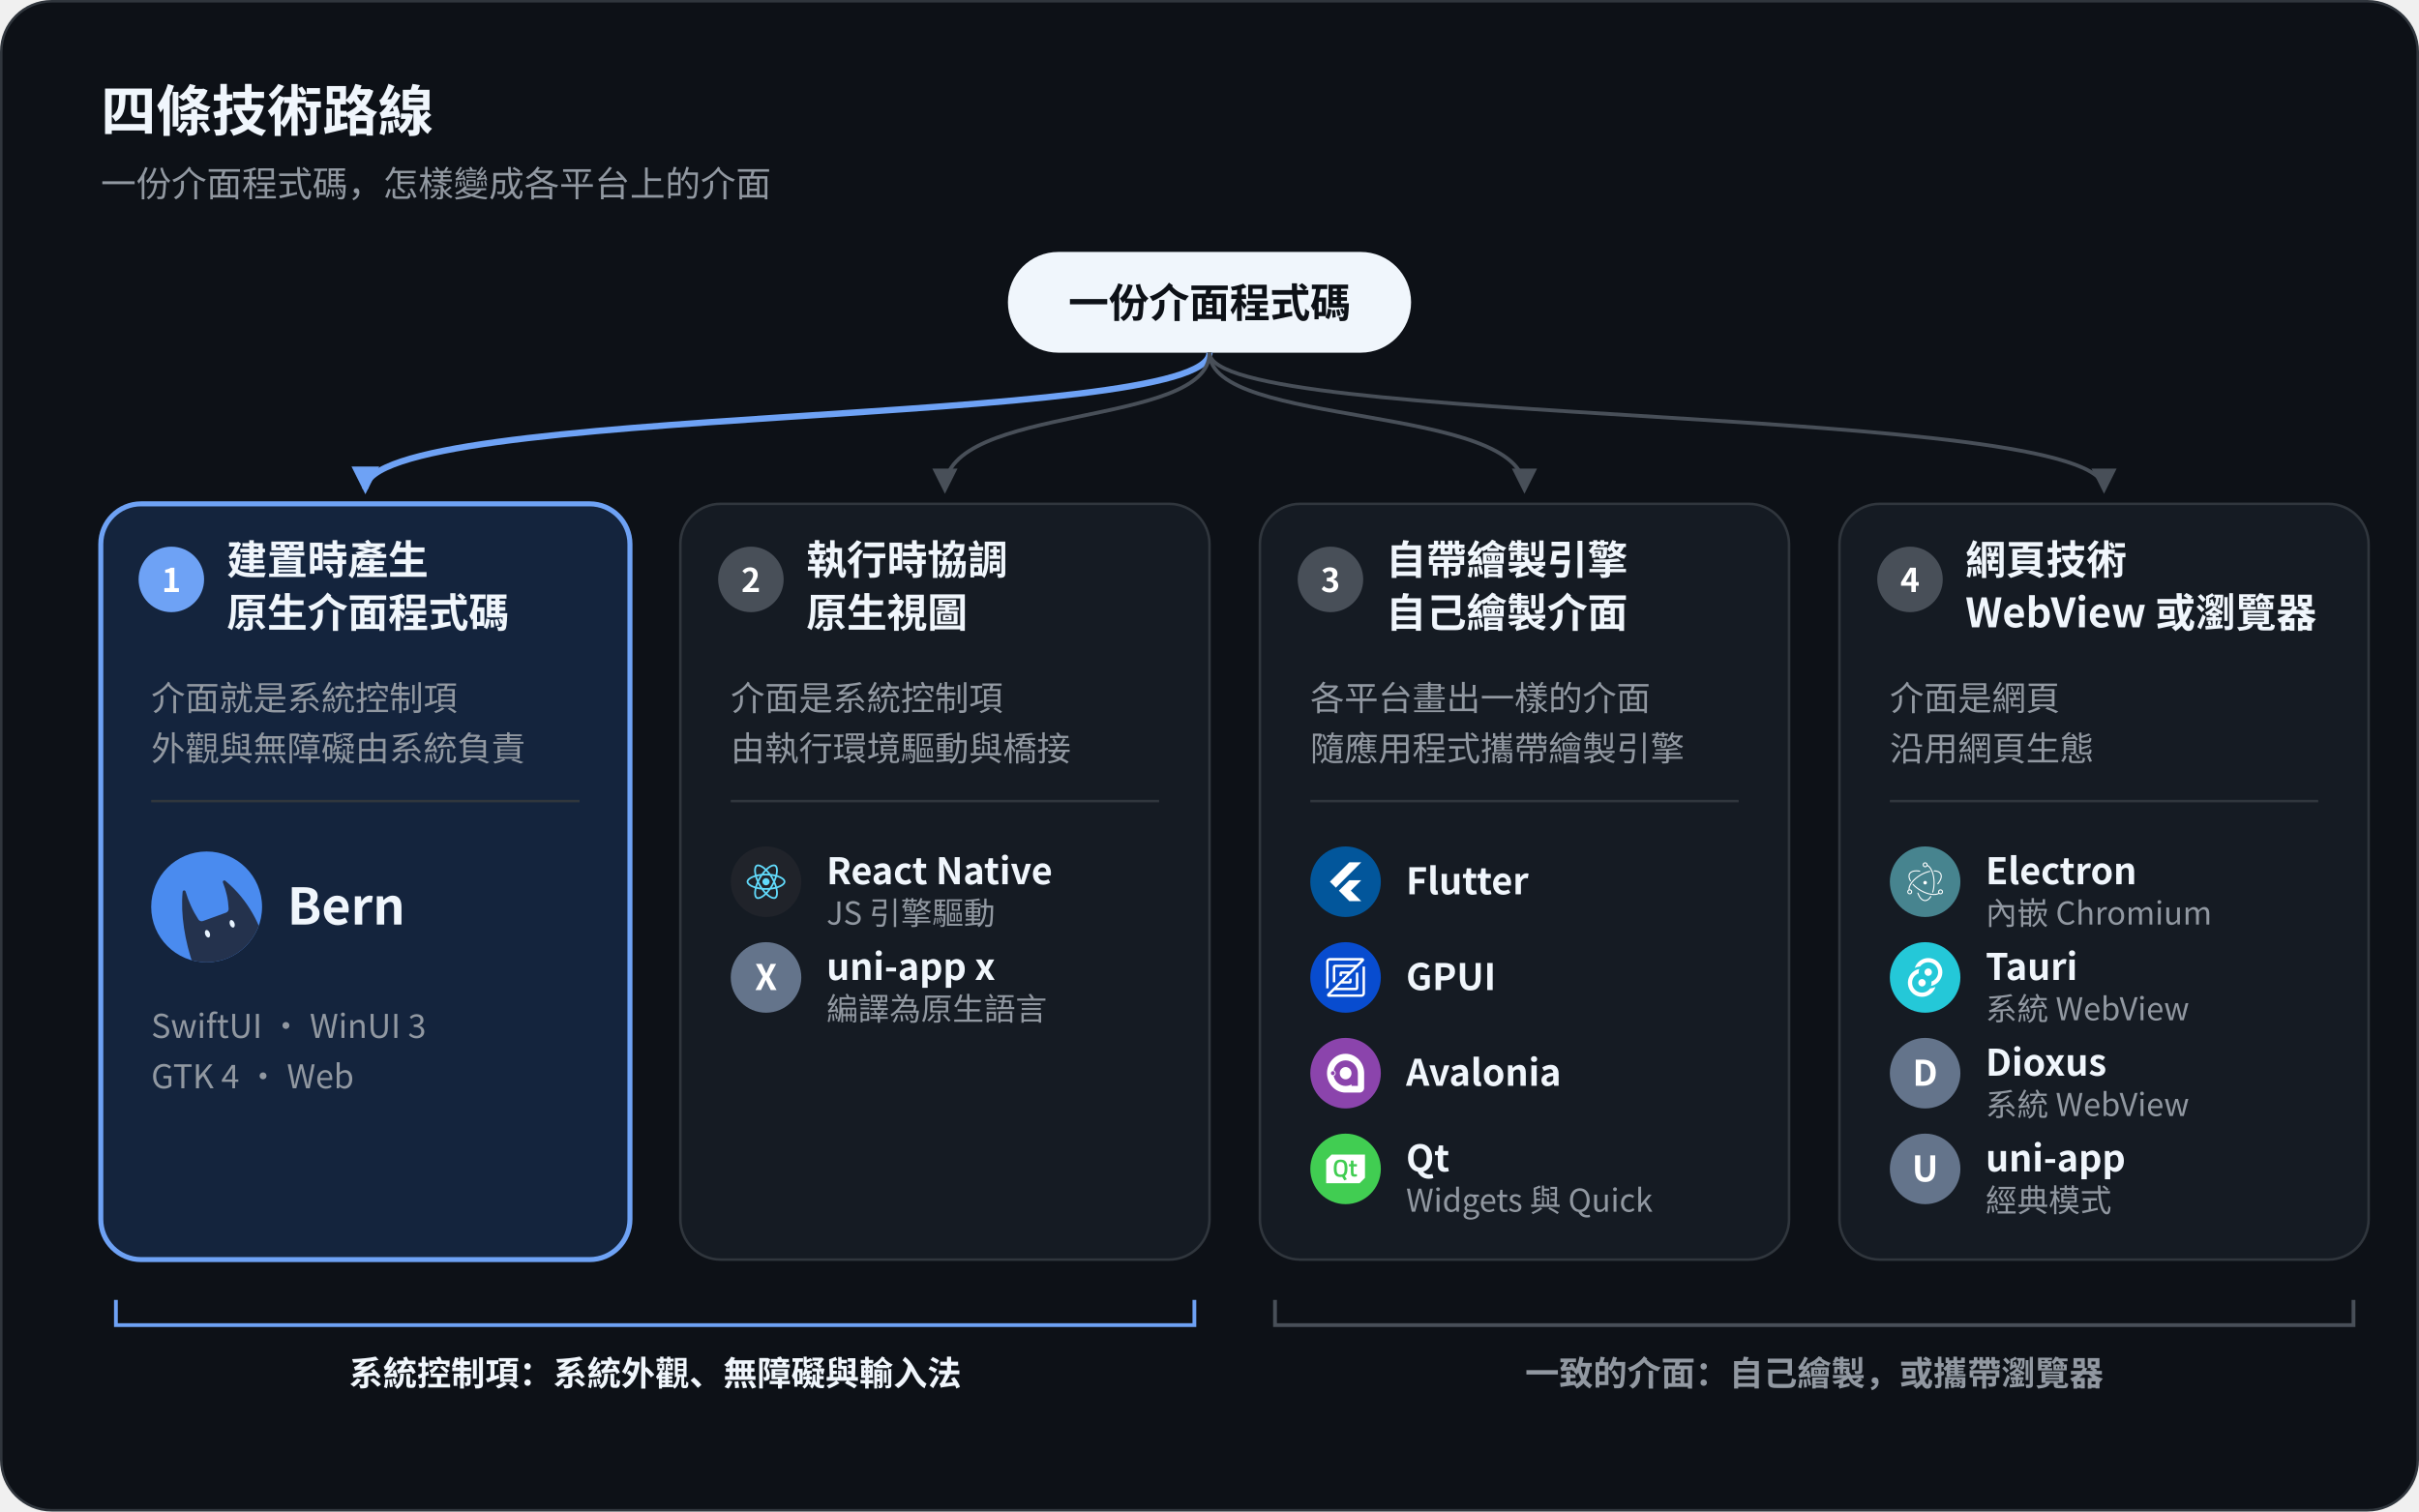
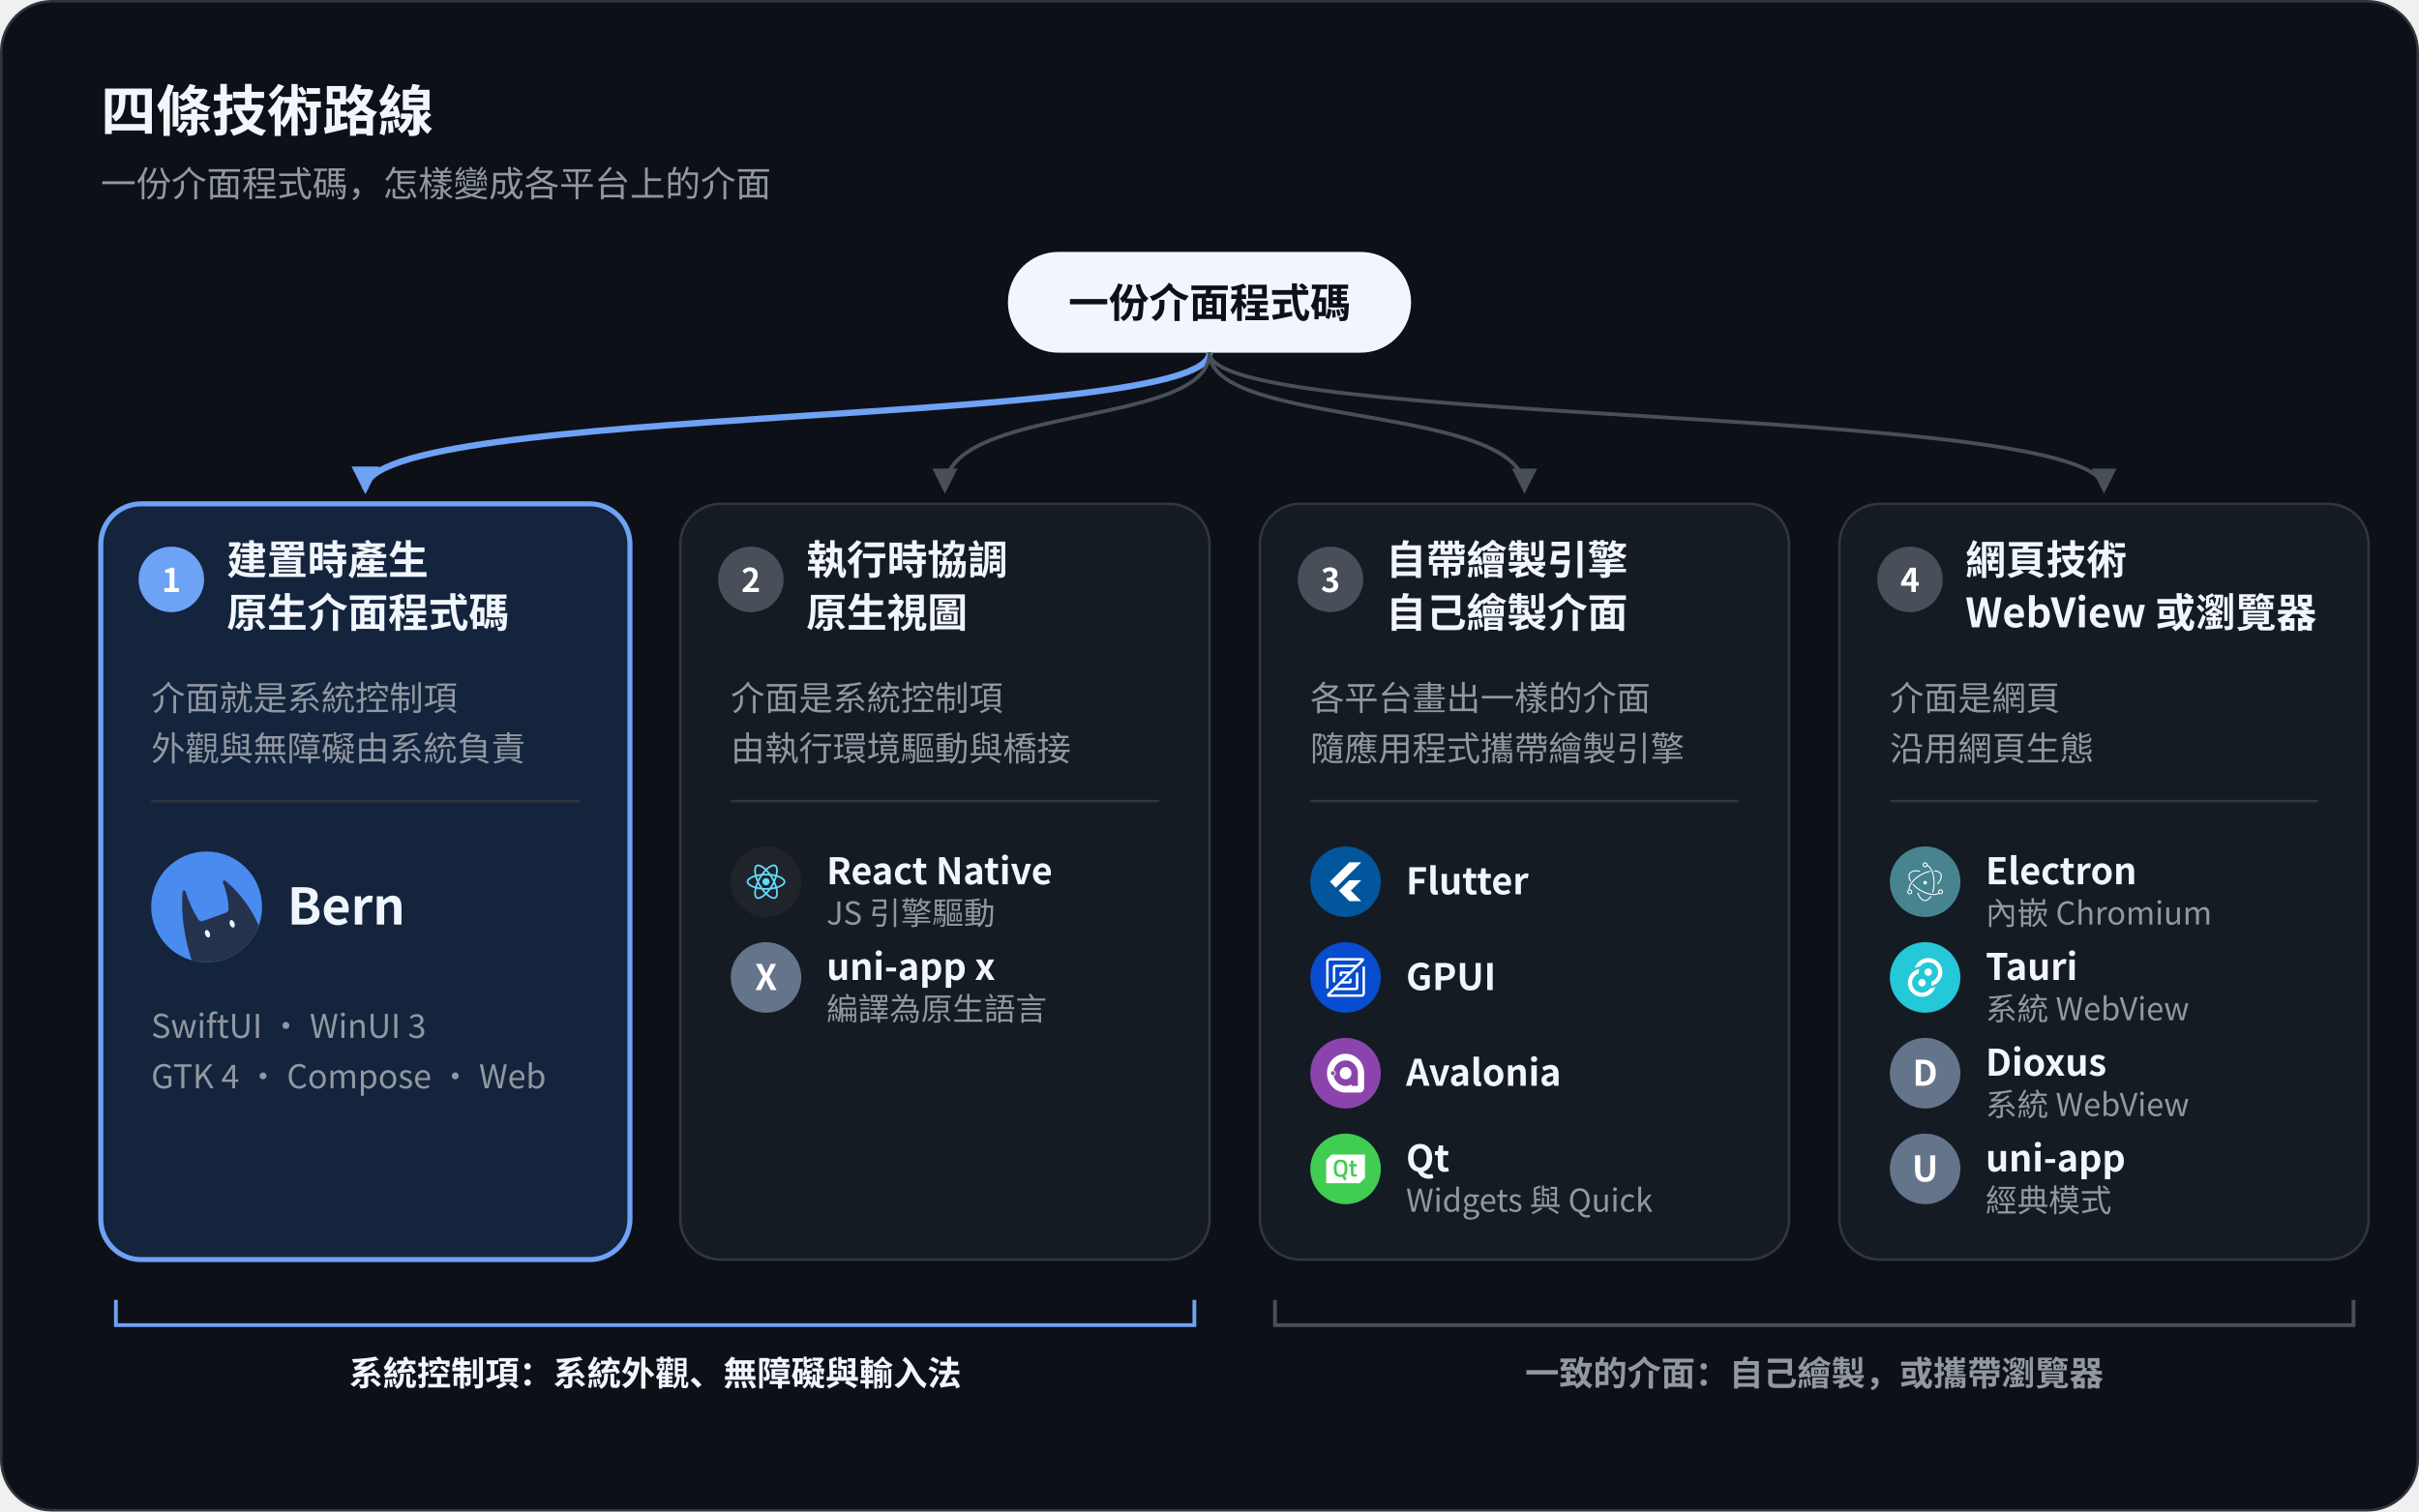
<svg xmlns="http://www.w3.org/2000/svg" viewBox="0 0 960 600" width="960" height="600" font-family="-apple-system, BlinkMacSystemFont, 'Segoe UI', 'PingFang SC', 'Hiragino Sans GB', 'Microsoft YaHei', 'Noto Sans CJK SC', 'Helvetica Neue', Arial, sans-serif">
  <defs>
    <symbol id="bern-logo" viewBox="0 0 1024 1024">
      <defs>
        <clipPath id="bern-symbol-disc">
          <circle cx="512" cy="512" r="512" />
        </clipPath>
      </defs>
      <g clip-path="url(#bern-symbol-disc)">
        <rect width="1024" height="1024" fill="#4A8BEF" />
        <path fill="#24324D" d="M 290.4 372.1 C 270.7 579.3 309.8 827.6 392.0 1060.0 L 1100 1100 L 1060.0 880.0 C 1013.0 692.2 904.4 451.5 684.3 270.5 A 14 14 0 0 0 662.4 286.5 C 693.7 364.2 711.6 444.8 715.3 529.4 A 36 36 0 0 1 691.6 564.9 C 620.6 590.7 549.5 616.5 478.5 642.4 A 36 36 0 0 1 436.0 628.1 C 383.8 547.6 344.6 461.1 317.8 369.5 A 14 14 0 0 0 290.4 372.1 Z" />
        <ellipse rx="22" ry="36" fill="#E8F4FF" transform="translate(520 760) rotate(-20)" />
        <ellipse rx="22" ry="36" fill="#E8F4FF" transform="translate(748 668) rotate(-20)" />
      </g>
    </symbol>
    <marker id="arrow" viewBox="0 0 10 10" refX="8" refY="5" markerWidth="10" markerHeight="10" markerUnits="userSpaceOnUse" orient="auto-start-reverse">
      <path d="M0 0 L10 5 L0 10 z" fill="#484F58" />
    </marker>
    <marker id="arrow-accent" viewBox="0 0 10 10" refX="8" refY="5" markerWidth="11" markerHeight="11" markerUnits="userSpaceOnUse" orient="auto-start-reverse">
      <path d="M0 0 L10 5 L0 10 z" fill="#6EA2F5" />
    </marker>
  </defs>
  <rect x="0.5" y="0.5" width="959" height="599" rx="20" fill="#0D1117" stroke="#30363D" />
  <text x="40" y="52" font-size="22" font-weight="700" fill="#F0F6FC">四條技術路線</text>
  <text x="40" y="78" font-size="14" fill="#9198A1">一份介面程式碼，怎樣變成各平台上的介面</text>
  <rect x="400.0" y="100" width="160.0" height="40" rx="20" fill="#F0F6FC" />
  <text x="480" y="126" font-size="16" font-weight="600" text-anchor="middle" fill="#0D1117">一份介面程式碼</text>
  <path d="M480 140 C 480 170, 145.0 160, 145.0 194" fill="none" stroke="#6EA2F5" stroke-width="2.5" marker-end="url(#arrow-accent)" />
  <rect x="40" y="200" width="210" height="300" rx="16" fill="#14243D" stroke="#6EA2F5" stroke-width="2" />
  <circle cx="68" cy="230" r="13" fill="#6EA2F5" />
  <text x="68" y="235" font-size="13" font-weight="700" text-anchor="middle" fill="#FFFFFF">1</text>
  <text x="90" y="228" font-size="16" font-weight="700" fill="#F0F6FC">建置時產生</text>
  <text x="90" y="249" font-size="16" font-weight="700" fill="#F0F6FC">原生介面程式碼</text>
  <text x="60" y="282" font-size="13.5" fill="#9198A1">介面就是系統控制項</text>
  <text x="60" y="302" font-size="13.5" fill="#9198A1">外觀與無障礙由系統負責</text>
  <line x1="60" y1="318" x2="230" y2="318" stroke="#30363D" />
  <use href="#bern-logo" x="60.0" y="338.0" width="44.0" height="44.0" />
  <text x="114" y="367" font-size="20" font-weight="700" fill="#F0F6FC">Bern</text>
  <text x="60" y="412" font-size="13" fill="#9198A1">SwiftUI · WinUI 3</text>
-   <text x="60" y="432" font-size="13" fill="#9198A1">GTK 4 · Web</text>
+   <text x="60" y="432" font-size="13" fill="#9198A1">GTK 4 · Compose · Web</text>
  <path d="M480 140 C 480 170, 375.0 160, 375.0 194" fill="none" stroke="#484F58" stroke-width="1.5" marker-end="url(#arrow)" />
  <rect x="270" y="200" width="210" height="300" rx="16" fill="#151B23" stroke="#30363D" stroke-width="1" />
  <circle cx="298" cy="230" r="13" fill="#484F58" />
  <text x="298" y="235" font-size="13" font-weight="700" text-anchor="middle" fill="#FFFFFF">2</text>
  <text x="320" y="228" font-size="16" font-weight="700" fill="#F0F6FC">執行時協調</text>
  <text x="320" y="249" font-size="16" font-weight="700" fill="#F0F6FC">原生視圖</text>
  <text x="290" y="282" font-size="13.5" fill="#9198A1">介面是系統控制項</text>
  <text x="290" y="302" font-size="13.5" fill="#9198A1">由執行環境驅動與橋接</text>
  <line x1="290" y1="318" x2="460" y2="318" stroke="#30363D" />
  <circle cx="304.0" cy="350.0" r="14.0" fill="#20232A" />
  <path d="M14.23 12.004a2.236 2.236 0 0 1-2.235 2.236 2.236 2.236 0 0 1-2.236-2.236 2.236 2.236 0 0 1 2.235-2.236 2.236 2.236 0 0 1 2.236 2.236zm2.648-10.69c-1.346 0-3.107.96-4.888 2.622-1.78-1.653-3.542-2.602-4.887-2.602-.41 0-.783.093-1.106.278-1.375.793-1.683 3.264-.973 6.365C1.98 8.917 0 10.42 0 12.004c0 1.59 1.99 3.097 5.043 4.03-.704 3.113-.39 5.588.988 6.38.32.187.69.275 1.102.275 1.345 0 3.107-.96 4.888-2.624 1.78 1.654 3.542 2.603 4.887 2.603.41 0 .783-.09 1.106-.275 1.374-.792 1.683-3.263.973-6.365C22.02 15.096 24 13.59 24 12.004c0-1.59-1.99-3.097-5.043-4.032.704-3.11.39-5.587-.988-6.38-.318-.184-.688-.277-1.092-.278zm-.005 1.09v.006c.225 0 .406.044.558.127.666.382.955 1.835.73 3.704-.054.46-.142.945-.25 1.44-.96-.236-2.006-.417-3.107-.534-.66-.905-1.345-1.727-2.035-2.447 1.592-1.48 3.087-2.292 4.105-2.295zm-9.77.02c1.012 0 2.514.808 4.11 2.28-.686.72-1.37 1.537-2.02 2.442-1.107.117-2.154.298-3.113.538-.112-.49-.195-.964-.254-1.42-.23-1.868.054-3.32.714-3.707.19-.09.4-.127.563-.132zm4.882 3.05c.455.468.91.992 1.36 1.564-.44-.02-.89-.034-1.345-.034-.46 0-.915.01-1.36.034.44-.572.895-1.096 1.345-1.565zM12 8.1c.74 0 1.477.034 2.202.093.406.582.802 1.203 1.183 1.86.372.64.71 1.29 1.018 1.946-.308.655-.646 1.31-1.013 1.95-.38.66-.773 1.288-1.18 1.87-.728.063-1.466.098-2.21.098-.74 0-1.477-.035-2.202-.093-.406-.582-.802-1.204-1.183-1.86-.372-.64-.71-1.29-1.018-1.946.303-.657.646-1.313 1.013-1.954.38-.66.773-1.286 1.18-1.868.728-.064 1.466-.098 2.21-.098zm-3.635.254c-.24.377-.48.763-.704 1.16-.225.39-.435.782-.635 1.174-.265-.656-.49-1.31-.676-1.947.64-.15 1.315-.283 2.015-.386zm7.26 0c.695.103 1.365.23 2.006.387-.18.632-.405 1.282-.66 1.933-.2-.39-.41-.783-.64-1.174-.225-.392-.465-.774-.705-1.146zm3.063.675c.484.15.944.317 1.375.498 1.732.74 2.852 1.708 2.852 2.476-.005.768-1.125 1.74-2.857 2.475-.42.18-.88.342-1.355.493-.28-.958-.646-1.956-1.1-2.98.45-1.017.81-2.01 1.085-2.964zm-13.395.004c.278.96.645 1.957 1.1 2.98-.45 1.017-.812 2.01-1.086 2.964-.484-.15-.944-.318-1.37-.5-1.732-.737-2.852-1.706-2.852-2.474 0-.768 1.12-1.742 2.852-2.476.42-.18.88-.342 1.356-.494zm11.678 4.28c.265.657.49 1.312.676 1.948-.64.157-1.316.29-2.016.39.24-.375.48-.762.705-1.158.225-.39.435-.788.636-1.18zm-9.945.02c.2.392.41.783.64 1.175.23.39.465.772.705 1.143-.695-.102-1.365-.23-2.006-.386.18-.63.406-1.282.66-1.933zM17.92 16.32c.112.493.2.968.254 1.423.23 1.868-.054 3.32-.714 3.708-.147.09-.338.128-.563.128-1.012 0-2.514-.807-4.11-2.28.686-.72 1.37-1.536 2.02-2.44 1.107-.118 2.154-.3 3.113-.54zm-11.83.01c.96.234 2.006.415 3.107.532.66.905 1.345 1.727 2.035 2.446-1.595 1.483-3.092 2.295-4.11 2.295-.22-.005-.406-.05-.553-.132-.666-.38-.955-1.834-.73-3.703.054-.46.142-.944.25-1.438zm4.56.64c.44.02.89.034 1.345.034.46 0 .915-.01 1.36-.034-.44.572-.895 1.095-1.345 1.565-.455-.47-.91-.993-1.36-1.565z" fill="#61DAFB" transform="translate(296.30 342.30) scale(0.6417)" />
  <text x="328" y="351" font-size="14.5" font-weight="600" fill="#F0F6FC">React Native</text>
  <text x="328" y="367" font-size="12.5" fill="#9198A1">JS 引擎驅動</text>
  <circle cx="304.0" cy="388.0" r="14.0" fill="#64748B" />
  <text x="304.0" y="393.0" text-anchor="middle" font-size="14.0" font-weight="700" fill="#FFFFFF">X</text>
  <text x="328" y="389" font-size="14.5" font-weight="600" fill="#F0F6FC">uni-app x</text>
  <text x="328" y="405" font-size="12.5" fill="#9198A1">編譯為原生語言</text>
  <path d="M480 140 C 480 170, 605.0 160, 605.0 194" fill="none" stroke="#484F58" stroke-width="1.5" marker-end="url(#arrow)" />
  <rect x="500" y="200" width="210" height="300" rx="16" fill="#151B23" stroke="#30363D" stroke-width="1" />
  <circle cx="528" cy="230" r="13" fill="#484F58" />
  <text x="528" y="235" font-size="13" font-weight="700" text-anchor="middle" fill="#FFFFFF">3</text>
  <text x="550" y="228" font-size="16" font-weight="700" fill="#F0F6FC">自帶繪製引擎</text>
  <text x="550" y="249" font-size="16" font-weight="700" fill="#F0F6FC">自己繪製介面</text>
  <text x="520" y="282" font-size="13.5" fill="#9198A1">各平台畫出一樣的介面</text>
  <text x="520" y="302" font-size="13.5" fill="#9198A1">隨應用程式攜帶繪製引擎</text>
  <line x1="520" y1="318" x2="690" y2="318" stroke="#30363D" />
  <circle cx="534.0" cy="350.0" r="14.0" fill="#02569B" />
  <path d="M14.314 0L2.3 12 6 15.7 21.684.013h-7.357zm.014 11.072L7.857 17.53l6.47 6.47H21.7l-6.46-6.468 6.46-6.46h-7.37z" fill="#FFFFFF" transform="translate(526.30 342.30) scale(0.6417)" />
  <text x="558" y="355" font-size="14.5" font-weight="600" fill="#F0F6FC">Flutter</text>
  <circle cx="534.0" cy="388.0" r="14.0" fill="#084CCF" />
  <path d="M2.25 1.5a.75.75 0 0 0-.75.75v16.5H0V2.25A2.25 2.25 0 0 1 2.25 0h20.095c1.002 0 1.504 1.212.795 1.92L10.764 14.298h3.486V12.75h1.5v1.922a1.125 1.125 0 0 1-1.125 1.125H9.264l-2.578 2.578h11.689V9h1.5v9.375a1.5 1.5 0 0 1-1.5 1.5H5.185L2.562 22.5H21.75a.75.75 0 0 0 .75-.75V5.25H24v16.5A2.25 2.25 0 0 1 21.75 24H1.655C.653 24 .151 22.788.86 22.08L13.19 9.75H9.75v1.5h-1.5V9.375A1.125 1.125 0 0 1 9.375 8.25h5.314l2.625-2.625H5.625V15h-1.5V5.625a1.5 1.5 0 0 1 1.5-1.5h13.19L21.438 1.5z" fill="#FFFFFF" transform="translate(526.30 380.30) scale(0.6417)" />
  <text x="558" y="393" font-size="14.5" font-weight="600" fill="#F0F6FC">GPUI</text>
  <circle cx="534.0" cy="426.0" r="14.0" fill="#8B44AC" />
  <path d="M12.034 8.208c-2.003 0-3.627 1.696-3.627 3.789s1.624 3.789 3.627 3.789 3.627-1.697 3.627-3.79-1.624-3.788-3.627-3.788m-7.392 2.067c.72.211 1.248.902 1.248 1.722s-.528 1.51-1.248 1.721c.752 3.54 3.776 6.188 7.392 6.188 1.316 0 2.554-.35 3.632-.967v.914h3.94v-7.528a5 5 0 0 0 0-.224v-.104c0-4.369-3.39-7.91-7.572-7.91-3.616 0-6.64 2.648-7.392 6.188m-.5 2.982c.67 0 1.212-.567 1.212-1.266s-.542-1.265-1.212-1.265-1.211.566-1.211 1.265c0 .7.542 1.266 1.211 1.266M20.682 24H11.8C5.549 23.887.515 18.556.515 12c0-6.627 5.143-12 11.487-12 6.241 0 11.32 5.2 11.483 11.678l-.02 9.743C23.3 22.876 22.12 24 20.683 24" fill="#FFFFFF" transform="translate(526.30 418.30) scale(0.6417)" />
  <text x="558" y="431" font-size="14.5" font-weight="600" fill="#F0F6FC">Avalonia</text>
  <circle cx="534.0" cy="464.0" r="14.0" fill="#41CD52" />
  <path d="M21.693 3.162H3.33L0 6.49v14.348h20.671L24 17.51V3.162zM12.785 18.4l-1.562.728-1.35-2.217c-.196.057-.499.09-.924.09-1.579 0-2.683-.425-3.305-1.276-.622-.85-.932-2.2-.932-4.033 0-1.84.319-3.206.949-4.098.63-.892 1.726-1.341 3.288-1.341 1.562 0 2.658.441 3.28 1.333.63.883.94 2.25.94 4.098 0 1.219-.13 2.2-.384 2.945-.261.752-.679 1.325-1.268 1.718zm4.736-1.587c-.858 0-1.447-.196-1.766-.59-.32-.392-.483-1.136-.483-2.232v-3.534H14.11V9.051h1.162V6.843h1.644V9.05h2.094v1.415h-2.094v3.346c0 .622.05 1.03.14 1.227.09.204.326.303.695.303l1.243-.05.073 1.326c-.67.13-1.186.196-1.546.196zm-8.58-9.08c-.95 0-1.604.311-1.963.94-.352.63-.532 1.629-.532 3.011 0 1.374.172 2.364.515 2.953.344.589 1.006.892 1.98.892.973 0 1.628-.295 1.971-.876.335-.58.507-1.57.507-2.953 0-1.39-.172-2.396-.523-3.026-.352-.63-1.006-.94-1.955-.94Z" fill="#FFFFFF" transform="translate(526.30 456.30) scale(0.6417)" />
  <text x="558" y="465" font-size="14.5" font-weight="600" fill="#F0F6FC">Qt</text>
  <text x="558" y="481" font-size="12.5" fill="#9198A1">Widgets 與 Quick</text>
  <path d="M480 140 C 480 170, 835.0 160, 835.0 194" fill="none" stroke="#484F58" stroke-width="1.5" marker-end="url(#arrow)" />
  <rect x="730" y="200" width="210" height="300" rx="16" fill="#151B23" stroke="#30363D" stroke-width="1" />
  <circle cx="758" cy="230" r="13" fill="#484F58" />
  <text x="758" y="235" font-size="13" font-weight="700" text-anchor="middle" fill="#FFFFFF">4</text>
  <text x="780" y="228" font-size="16" font-weight="700" fill="#F0F6FC">網頁技術</text>
  <text x="780" y="249" font-size="16" font-weight="700" fill="#F0F6FC">WebView 或瀏覽器</text>
  <text x="750" y="282" font-size="13.5" fill="#9198A1">介面是網頁</text>
  <text x="750" y="302" font-size="13.5" fill="#9198A1">沿用網頁生態</text>
  <line x1="750" y1="318" x2="920" y2="318" stroke="#30363D" />
  <circle cx="764.0" cy="350.0" r="14.0" fill="#47848F" />
  <path d="M12.011 0c-.85 0-1.539.689-1.539 1.539 0 .85.689 1.539 1.539 1.539.595 0 1.11-.338 1.366-.832 2.221 1.268 3.847 5.473 3.847 10.362 0 2.071-.289 4.056-.825 5.769a.322.322 0 0 0 .211.403.322.322 0 0 0 .403-.211c.556-1.776.854-3.825.854-5.96 0-5.193-1.772-9.686-4.321-11.003.001-.022.004-.044.004-.067 0-.85-.689-1.539-1.539-1.539zm0 .643a.896.896 0 1 1 0 1.792.896.896 0 1 1 0-1.792zm-5.486 4.305c-2.067.007-3.647.665-4.388 1.948-.738 1.277-.527 2.971.511 4.781a.322.322 0 0 0 .558-.32C2.271 9.727 2.089 8.266 2.694 7.218c.821-1.422 3.033-1.955 5.932-1.427a.322.322 0 0 0 .115-.633c-.784-.143-1.527-.212-2.216-.21zm11.052.018a.322.322 0 0 0-.008.643c1.834.024 3.156.596 3.75 1.626.819 1.419.18 3.595-1.718 5.837a.322.322 0 0 0 .038.454.322.322 0 0 0 .453-.038c2.054-2.426 2.771-4.866 1.784-6.574-.726-1.257-2.26-1.921-4.299-1.947zm-2.698.292a.323.323 0 0 0-.065.007c-1.857.398-3.833 1.175-5.731 2.271-4.57 2.638-7.592 6.495-7.36 9.372-.473.263-.793.766-.793 1.345 0 .85.689 1.539 1.539 1.539.85 0 1.539-.689 1.539-1.539 0-.85-.689-1.539-1.539-1.539-.038 0-.075.003-.113.006-.1-2.56 2.743-6.141 7.048-8.627 1.841-1.063 3.755-1.816 5.545-2.2a.322.322 0 0 0-.07-.636zm-2.879 6.236a1.119 1.119 0 0 0-.224.025c-.601.13-.983.723-.853 1.324.13.601.723.983 1.324.853.601-.13.983-.723.853-1.324-.114-.526-.582-.884-1.099-.879zM4.532 13.341a.321.321 0 0 0-.232.084.321.321 0 0 0-.021.454c1.268 1.394 2.916 2.701 4.795 3.786 4.415 2.549 9.106 3.285 11.561 1.839a1.53 1.53 0 0 0 .897.29c.85 0 1.539-.689 1.539-1.539 0-.85-.689-1.539-1.539-1.539-.85 0-1.539.689-1.539 1.539 0 .276.074.534.201.758-2.245 1.214-6.631.5-10.798-1.905-1.823-1.052-3.418-2.318-4.64-3.661a.321.321 0 0 0-.223-.105zm-2.063 4.017a.896.896 0 1 1 0 1.792.896.896 0 1 1 0-1.792zm19.062 0a.896.896 0 1 1 0 1.792.891.891 0 0 1-.586-.219c-.003-.004-.004-.008-.007-.012a.32.32 0 0 0-.096-.091.896.896 0 0 1 .689-1.469zm-14.005 1.368a.322.322 0 0 0-.321.43C8.279 22.154 10.036 24 12.011 24c1.441 0 2.773-.982 3.813-2.711a.322.322 0 0 0-.11-.441.322.322 0 0 0-.442.11c-.934 1.554-2.081 2.399-3.261 2.399-1.641 0-3.208-1.647-4.2-4.418a.322.322 0 0 0-.285-.213z" fill="#FFFFFF" transform="translate(756.30 342.30) scale(0.6417)" />
  <text x="788" y="351" font-size="14.5" font-weight="600" fill="#F0F6FC">Electron</text>
  <text x="788" y="367" font-size="12.5" fill="#9198A1">內嵌 Chromium</text>
  <circle cx="764.0" cy="388.0" r="14.0" fill="#24C8D8" />
  <path d="M13.912 0a8.72 8.72 0 0 0-8.308 6.139c1.05-.515 2.18-.845 3.342-.976 2.415-3.363 7.4-3.412 9.88-.097 2.48 3.315 1.025 8.084-2.883 9.45a6.131 6.131 0 0 1-.3 2.762 8.72 8.72 0 0 0 3.01-1.225A8.72 8.72 0 0 0 13.913 0zm.082 6.451a2.284 2.284 0 1 0-.15 4.566 2.284 2.284 0 0 0 .15-4.566zm-5.629.27a8.72 8.72 0 0 0-3.031 1.235 8.72 8.72 0 1 0 13.06 9.913 10.173 10.174 0 0 1-3.343.965 6.125 6.125 0 1 1-7.028-9.343 6.114 6.115 0 0 1 .342-2.772zm1.713 6.27a2.284 2.284 0 0 0-2.284 2.283 2.284 2.284 0 0 0 2.284 2.284 2.284 2.284 0 0 0 2.284-2.284 2.284 2.284 0 0 0-2.284-2.284z" fill="#FFFFFF" transform="translate(756.30 380.30) scale(0.6417)" />
  <text x="788" y="389" font-size="14.5" font-weight="600" fill="#F0F6FC">Tauri</text>
  <text x="788" y="405" font-size="12.5" fill="#9198A1">系統 WebView</text>
  <circle cx="764.0" cy="426.0" r="14.0" fill="#64748B" />
  <text x="764.0" y="431.0" text-anchor="middle" font-size="14.0" font-weight="700" fill="#FFFFFF">D</text>
  <text x="788" y="427" font-size="14.5" font-weight="600" fill="#F0F6FC">Dioxus</text>
  <text x="788" y="443" font-size="12.5" fill="#9198A1">系統 WebView</text>
  <circle cx="764.0" cy="464.0" r="14.0" fill="#64748B" />
  <text x="764.0" y="469.0" text-anchor="middle" font-size="14.0" font-weight="700" fill="#FFFFFF">U</text>
  <text x="788" y="465" font-size="14.5" font-weight="600" fill="#F0F6FC">uni-app</text>
  <text x="788" y="481" font-size="12.5" fill="#9198A1">經典模式</text>
  <path d="M46 516 v10 h428 v-10" fill="none" stroke="#6EA2F5" stroke-width="1.5" />
  <text x="260.0" y="550" font-size="13.5" font-weight="600" text-anchor="middle" fill="#F0F6FC">系統控制項：系統外觀、無障礙與輸入法</text>
  <path d="M506 516 v10 h428 v-10" fill="none" stroke="#484F58" stroke-width="1.5" />
  <text x="720.0" y="550" font-size="13.5" font-weight="600" text-anchor="middle" fill="#9198A1">一致的介面：自己繪製，或攜帶瀏覽器</text>
</svg>
